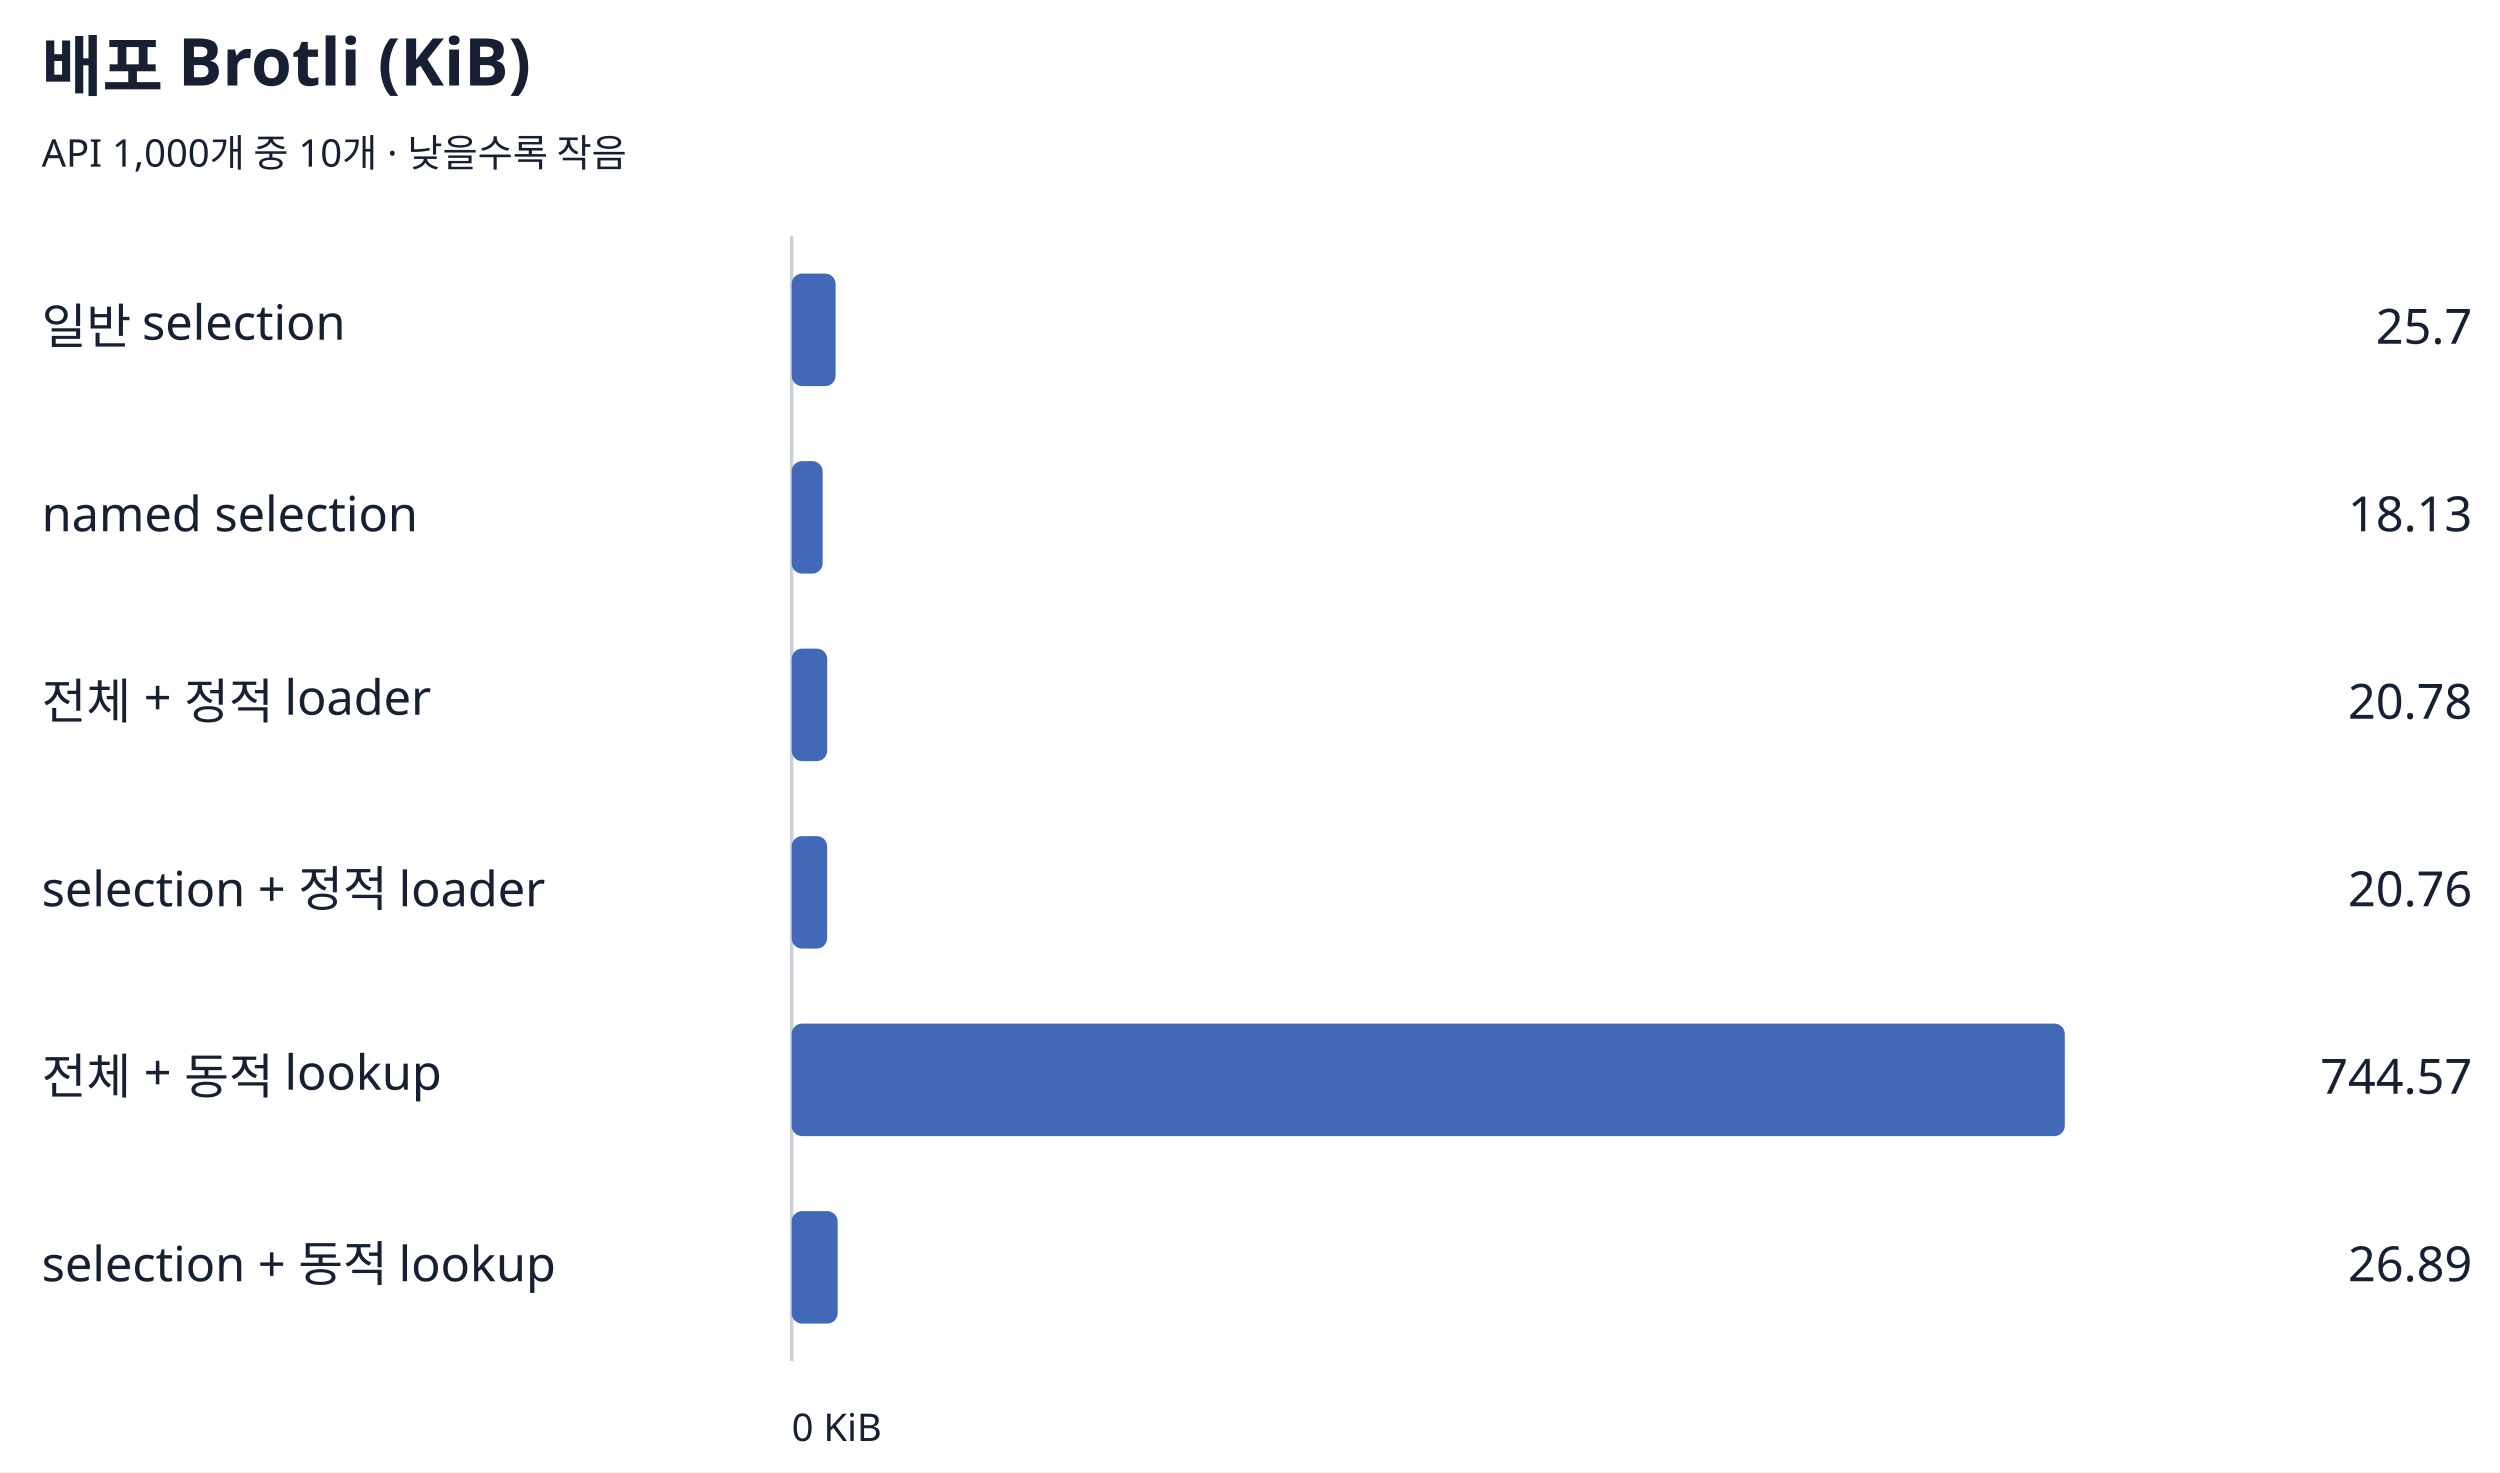
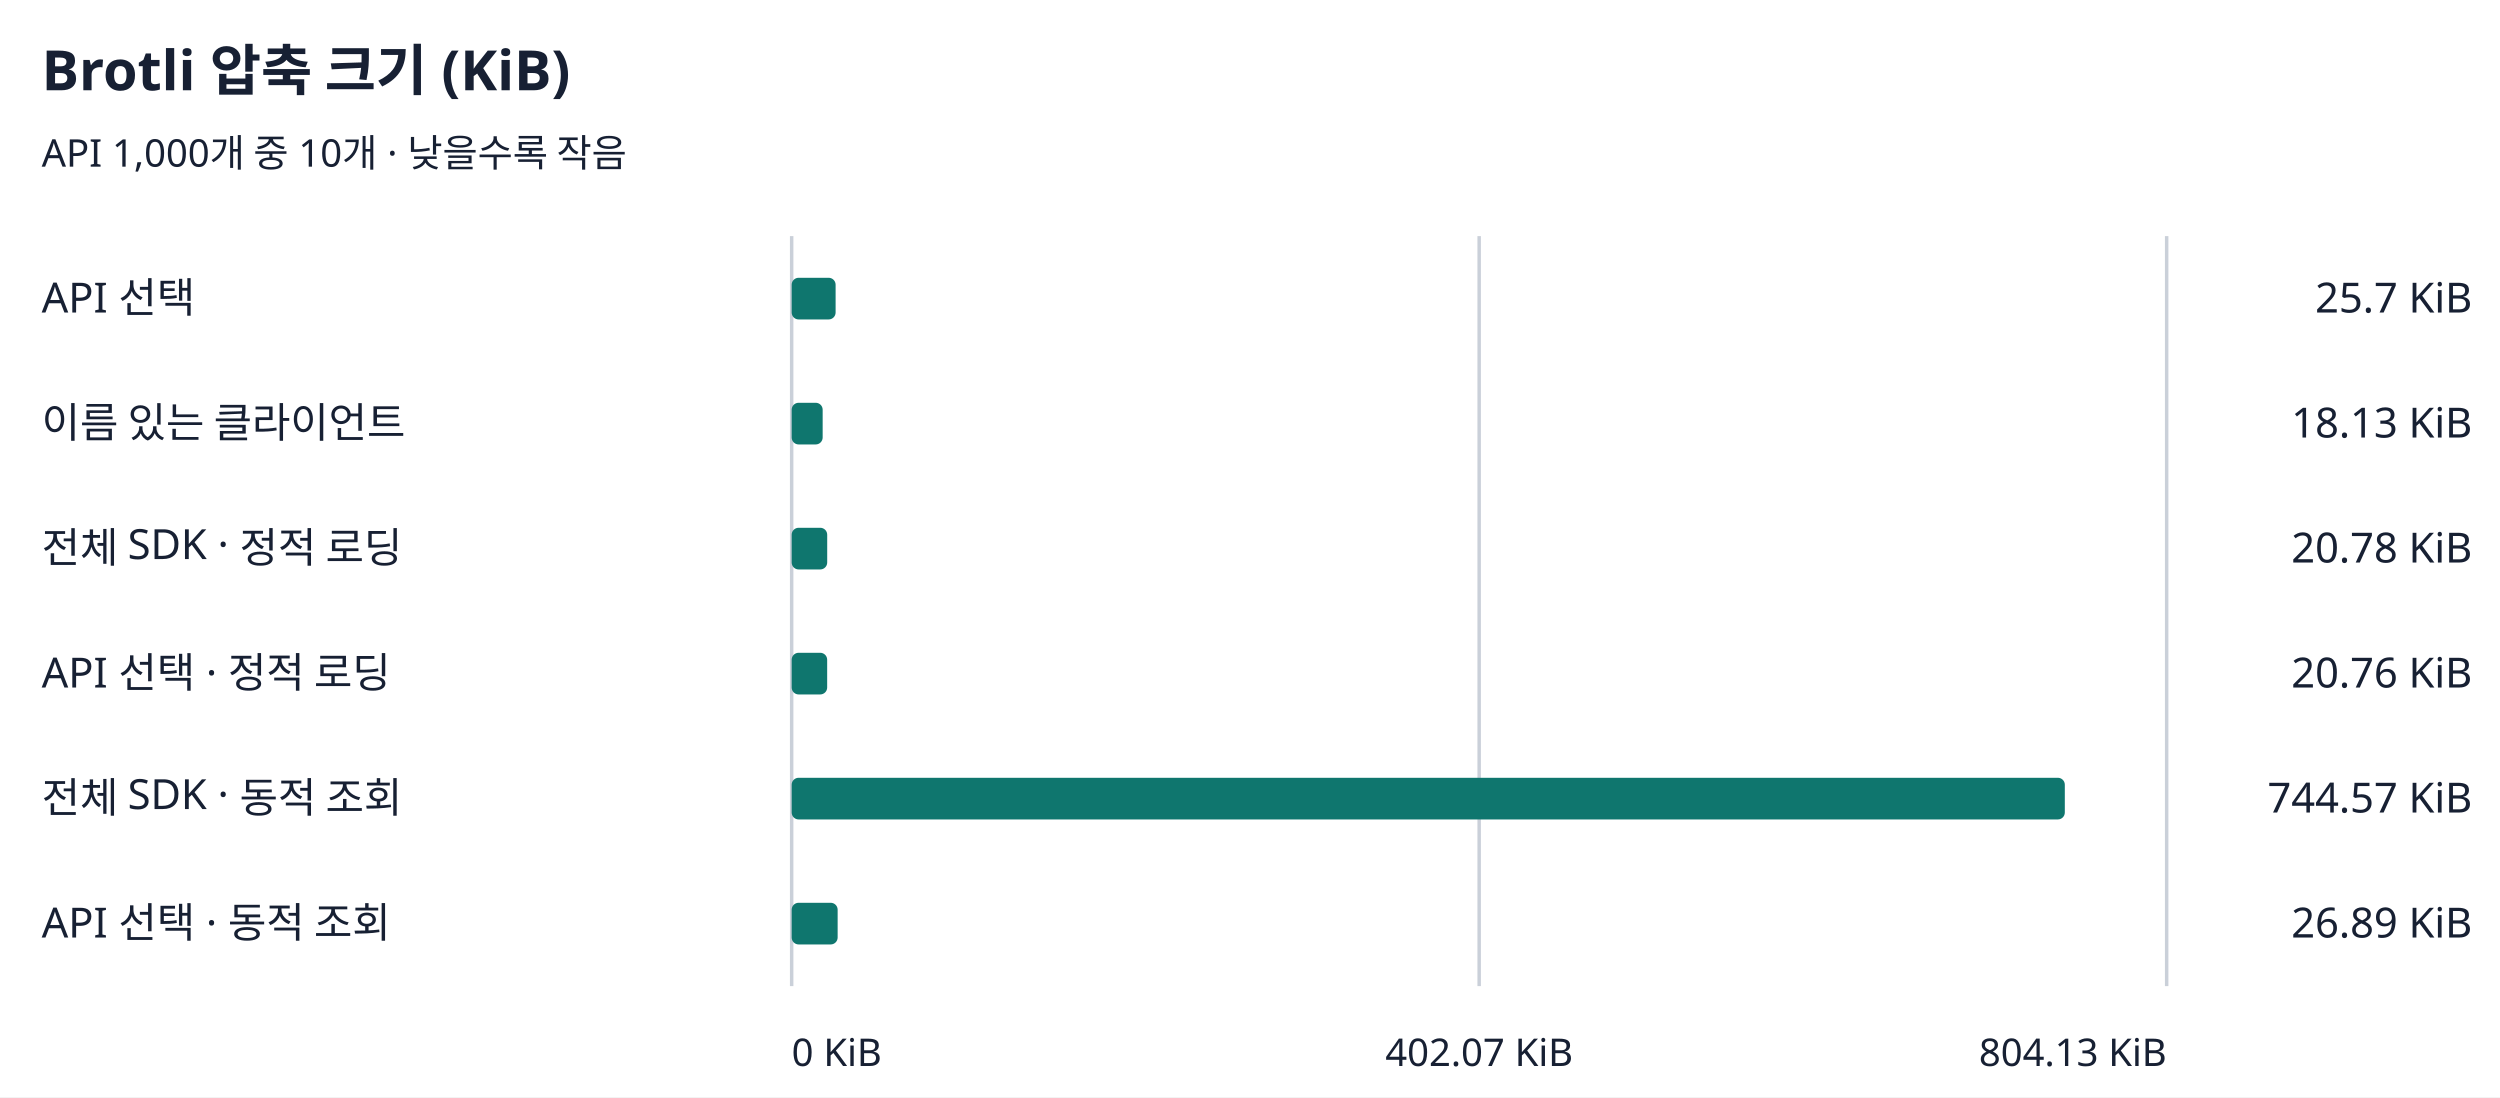
- <svg xmlns="http://www.w3.org/2000/svg" width="720" height="424" viewBox="0 0 720 424" role="img" aria-label="배포 Brotli (KiB)">
-   <rect width="720" height="424" fill="white" />
-   <g font-family="system-ui,sans-serif" font-size="14" fill="#172033">
-     <text x="12" y="26" font-size="19" font-weight="600">배포 Brotli (KiB)</text>
+ <svg xmlns="http://www.w3.org/2000/svg" width="720" height="316" viewBox="0 0 720 316" role="img" aria-label="Brotli 압축 크기 (KiB)">
+   <rect width="720" height="316" fill="white" />
+   <g font-family="system-ui,sans-serif" font-size="12" fill="#172033">
+     <text x="12" y="26" font-size="16" font-weight="600">Brotli 압축 크기 (KiB)</text>
    <text x="12" y="48" font-size="11">API 1,000개 중 10개 · 낮을수록 작음</text>
    <g transform="translate(0 56)">
-       <line x1="228" y1="12" x2="228" y2="336" stroke="#cad0d9" />
+       <line x1="228" y1="12" x2="228" y2="228" stroke="#cad0d9" />
+       <text x="228" y="251" text-anchor="start" font-size="11">0 KiB</text>
+       <line x1="426" y1="12" x2="426" y2="228" stroke="#cad0d9" />
+       <text x="426" y="251" text-anchor="middle" font-size="11">402.07 KiB</text>
+       <line x1="624" y1="12" x2="624" y2="228" stroke="#cad0d9" />
+       <text x="624" y="251" text-anchor="end" font-size="11">804.13 KiB</text>
      <g>
-         <text x="12" y="43">일반 selection</text>
-         <rect x="228" y="22.8" width="12.656" height="32.4" rx="3" fill="#4169b8" />
-         <text x="712" y="43" text-anchor="end">25.7</text>
+         <text x="12" y="34">API 선택</text>
+         <rect x="228" y="24" width="12.656" height="12" rx="2" fill="#0f766e" />
+         <text x="712" y="34" text-anchor="end">25.7 KiB</text>
      </g>
      <g>
-         <text x="12" y="97">named selection</text>
-         <rect x="228" y="76.8" width="8.926" height="32.4" rx="3" fill="#4169b8" />
-         <text x="712" y="97" text-anchor="end">18.13</text>
+         <text x="12" y="70">이름 있는 클라이언트</text>
+         <rect x="228" y="60" width="8.926" height="12" rx="2" fill="#0f766e" />
+         <text x="712" y="70" text-anchor="end">18.13 KiB</text>
      </g>
      <g>
-         <text x="12" y="151">전체 + 정적 loader</text>
-         <rect x="228" y="130.8" width="10.235" height="32.4" rx="3" fill="#4169b8" />
-         <text x="712" y="151" text-anchor="end">20.78</text>
+         <text x="12" y="106">전체 SDK · 정적 로딩</text>
+         <rect x="228" y="96" width="10.235" height="12" rx="2" fill="#0f766e" />
+         <text x="712" y="106" text-anchor="end">20.78 KiB</text>
      </g>
      <g>
-         <text x="12" y="205">selection + 정적 loader</text>
-         <rect x="228" y="184.8" width="10.224" height="32.4" rx="3" fill="#4169b8" />
-         <text x="712" y="205" text-anchor="end">20.76</text>
+         <text x="12" y="142">API 선택 · 정적 로딩</text>
+         <rect x="228" y="132" width="10.224" height="12" rx="2" fill="#0f766e" />
+         <text x="712" y="142" text-anchor="end">20.76 KiB</text>
      </g>
      <g>
-         <text x="12" y="259">전체 + 동적 lookup</text>
-         <rect x="228" y="238.8" width="366.667" height="32.4" rx="3" fill="#4169b8" />
-         <text x="712" y="259" text-anchor="end">744.57</text>
+         <text x="12" y="178">전체 SDK · 동적 조회</text>
+         <rect x="228" y="168" width="366.667" height="12" rx="2" fill="#0f766e" />
+         <text x="712" y="178" text-anchor="end">744.57 KiB</text>
      </g>
      <g>
-         <text x="12" y="313">selection + 동적 lookup</text>
-         <rect x="228" y="292.8" width="13.242" height="32.4" rx="3" fill="#4169b8" />
-         <text x="712" y="313" text-anchor="end">26.89</text>
+         <text x="12" y="214">API 선택 · 동적 조회</text>
+         <rect x="228" y="204" width="13.242" height="12" rx="2" fill="#0f766e" />
+         <text x="712" y="214" text-anchor="end">26.89 KiB</text>
      </g>
-       <text x="228" y="359" font-size="11">0 KiB</text>
    </g>
  </g>
</svg>
